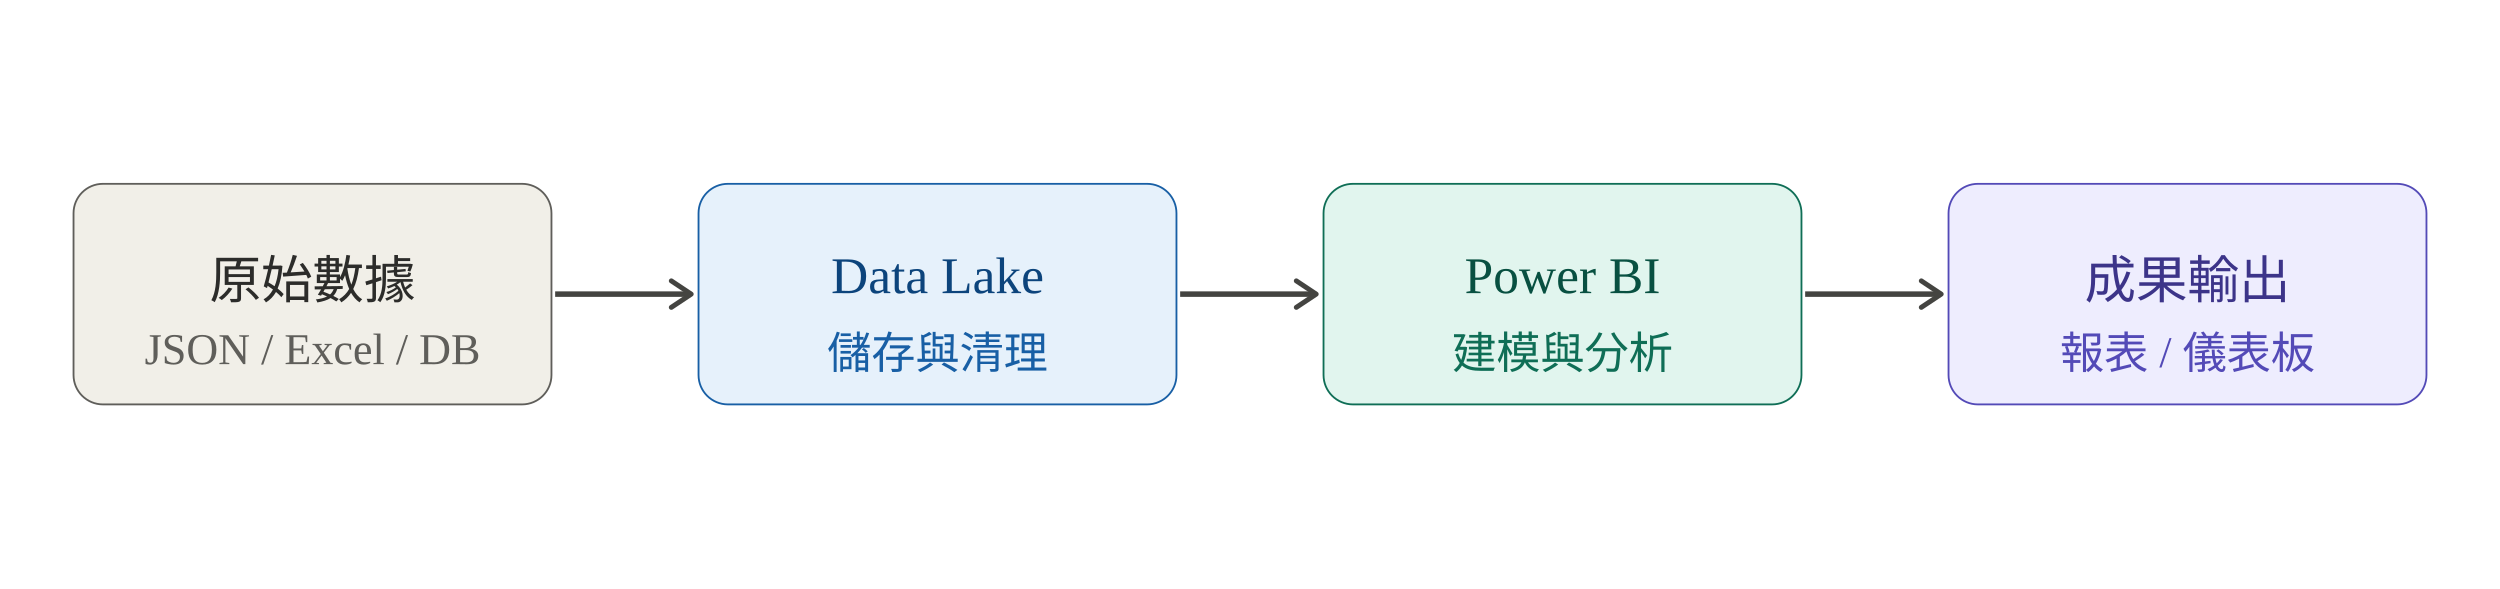
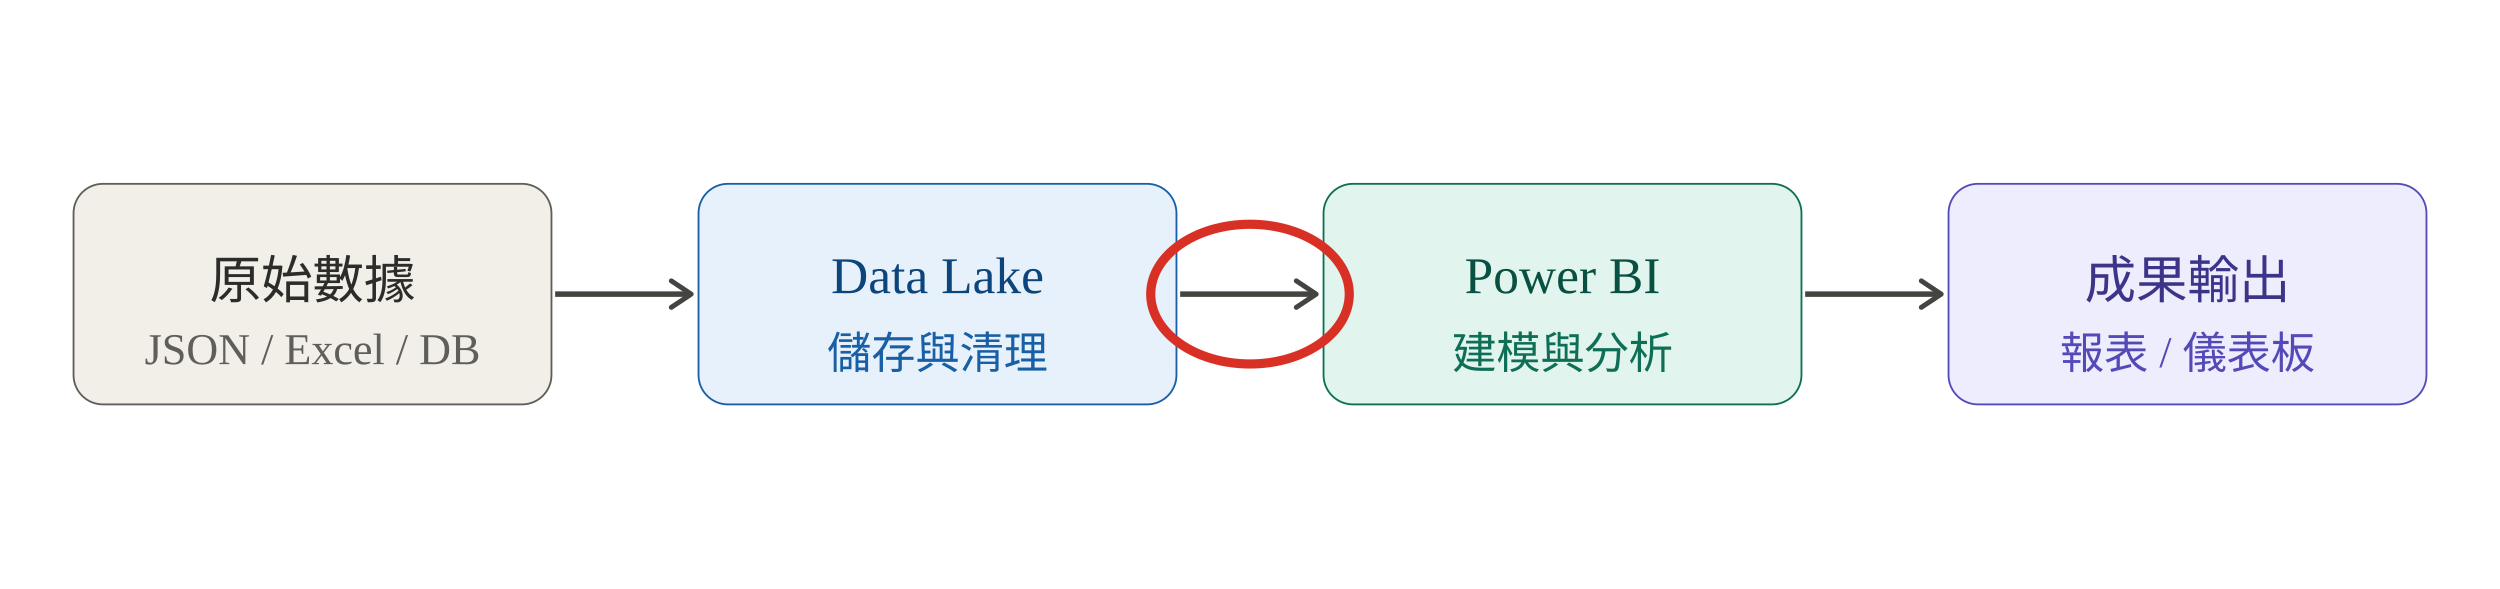
<svg xmlns="http://www.w3.org/2000/svg" viewBox="0 0 680 160" role="img">
  <defs>
    <marker id="arrow" viewBox="0 0 10 10" refX="8" refY="5" markerWidth="6" markerHeight="6" orient="auto-start-reverse">
      <path d="M2 1L8 5L2 9" fill="none" stroke="#444441" stroke-width="1.5" stroke-linecap="round" stroke-linejoin="round" />
    </marker>
  </defs>
  <rect x="20" y="50" width="130" height="60" rx="8" fill="#F1EFE8" stroke="#5F5E5A" stroke-width="0.5" />
  <text x="85" y="75" text-anchor="middle" dominant-baseline="central" font-size="14" font-weight="500" fill="#2C2C2A">原始數據</text>
  <text x="85" y="95" text-anchor="middle" dominant-baseline="central" font-size="12" fill="#5F5E5A">JSON / Excel / DB</text>
  <rect x="190" y="50" width="130" height="60" rx="8" fill="#E6F1FB" stroke="#185FA5" stroke-width="0.5" />
  <text x="255" y="75" text-anchor="middle" dominant-baseline="central" font-size="14" font-weight="500" fill="#0C447C">Data Lake</text>
  <text x="255" y="95" text-anchor="middle" dominant-baseline="central" font-size="12" fill="#185FA5">儲存與清理</text>
  <rect x="360" y="50" width="130" height="60" rx="8" fill="#E1F5EE" stroke="#0F6E56" stroke-width="0.5" />
  <text x="425" y="75" text-anchor="middle" dominant-baseline="central" font-size="14" font-weight="500" fill="#085041">Power BI</text>
  <text x="425" y="95" text-anchor="middle" dominant-baseline="central" font-size="12" fill="#0F6E56">建模與分析</text>
  <rect x="530" y="50" width="130" height="60" rx="8" fill="#EEEDFE" stroke="#534AB7" stroke-width="0.5" />
  <text x="595" y="75" text-anchor="middle" dominant-baseline="central" font-size="14" font-weight="500" fill="#3C3489">成果輸出</text>
  <text x="595" y="95" text-anchor="middle" dominant-baseline="central" font-size="12" fill="#534AB7">報表 / 儀表板</text>
  <line x1="151" y1="80" x2="188" y2="80" stroke="#444441" stroke-width="1.5" marker-end="url(#arrow)" />
  <line x1="321" y1="80" x2="358" y2="80" stroke="#444441" stroke-width="1.5" marker-end="url(#arrow)" />
  <line x1="491" y1="80" x2="528" y2="80" stroke="#444441" stroke-width="1.5" marker-end="url(#arrow)" />
+   <ellipse cx="340" cy="80" rx="27" ry="19" fill="none" stroke="#D93025" stroke-width="2.5" />
</svg>
